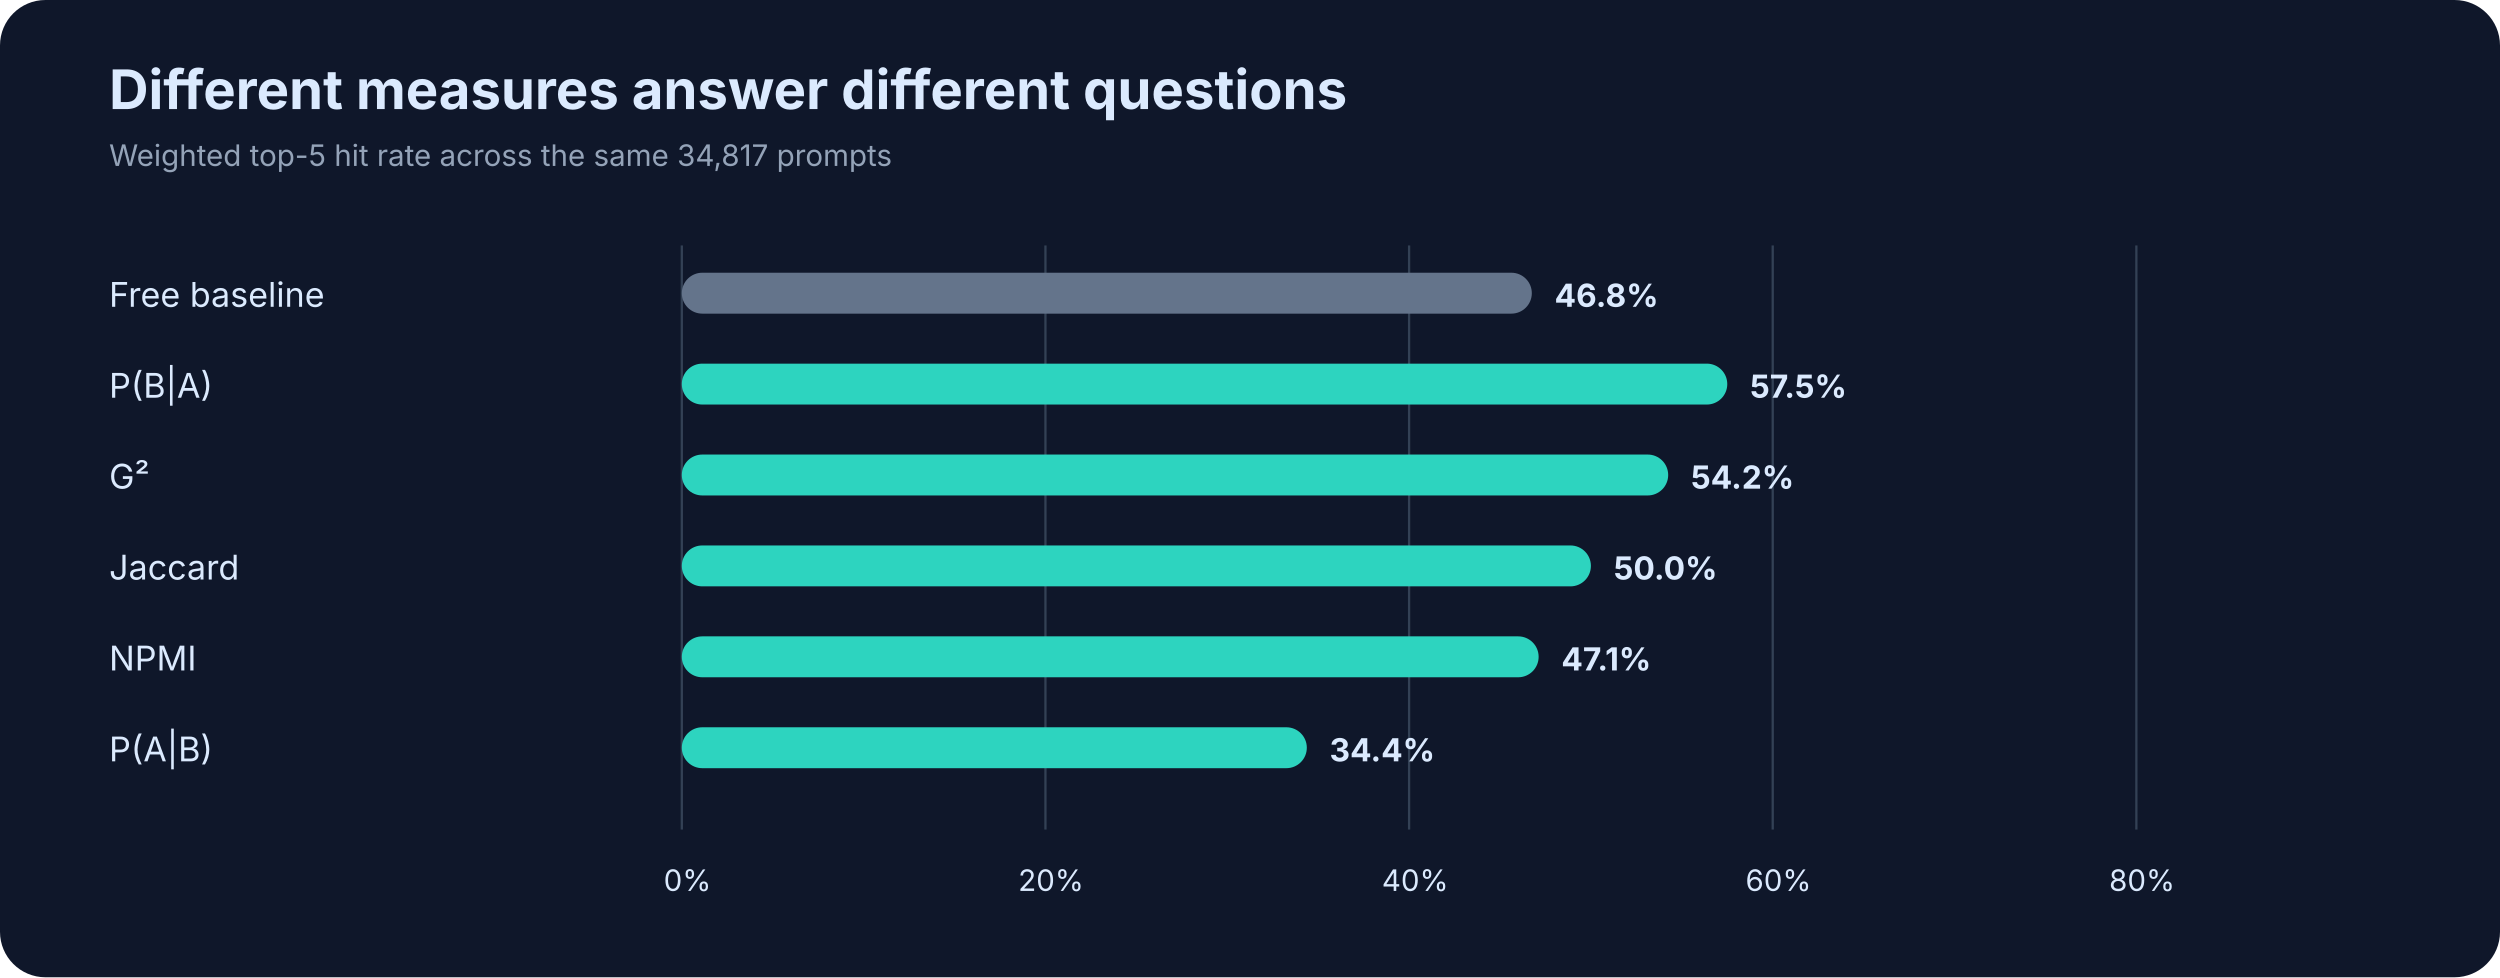
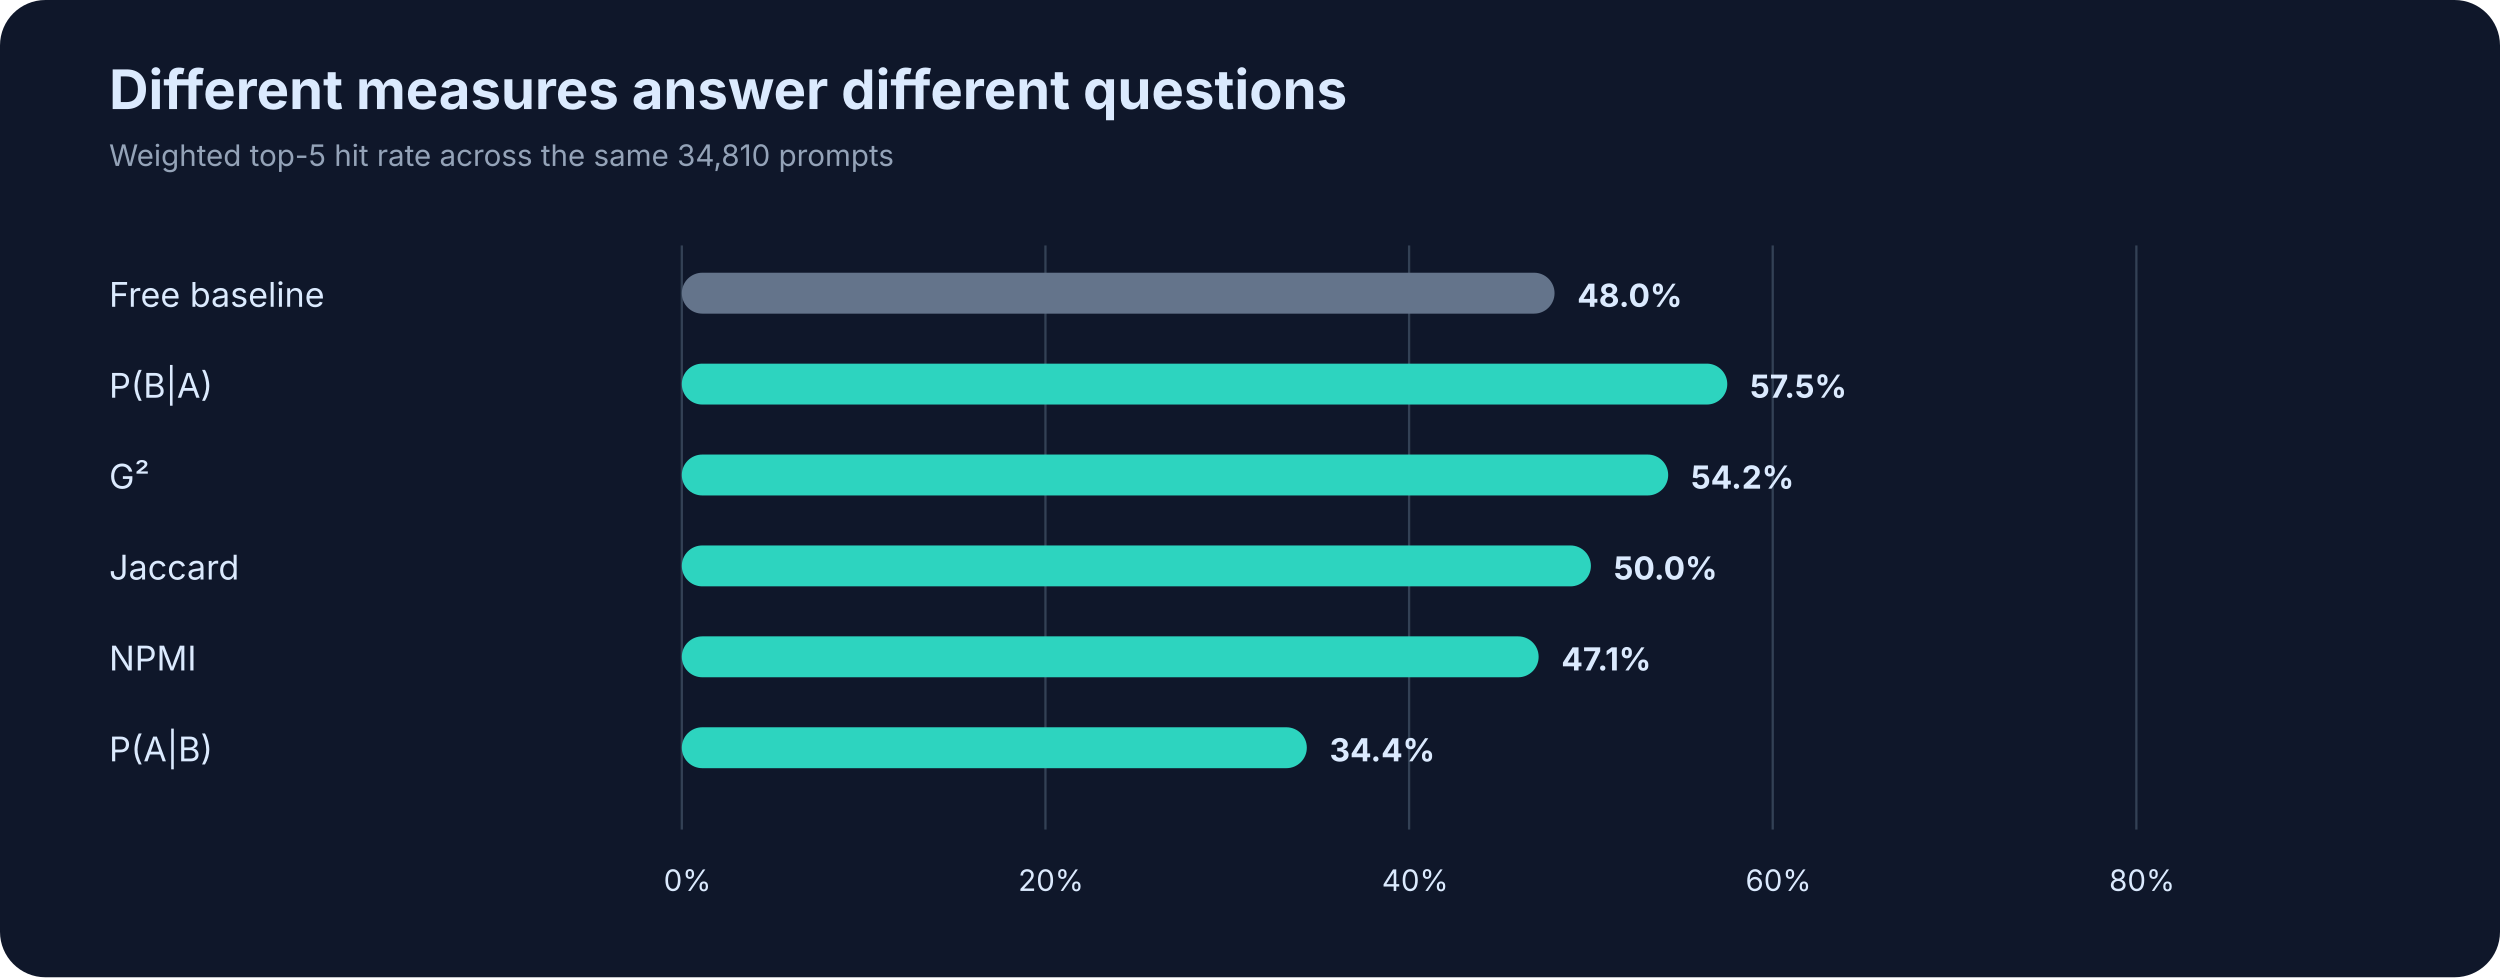
<svg xmlns="http://www.w3.org/2000/svg" width="1100" height="430" viewBox="0 0 1100 430" role="img" aria-labelledby="title desc">
  <style>
    text{font-family:Inter,ui-sans-serif,system-ui,-apple-system,BlinkMacSystemFont,"Segoe UI",sans-serif;fill:#dbeafe}.muted{fill:#94a3b8}.grid{stroke:#334155;stroke-width:1}.bar{fill:#2dd4bf}.base{fill:#64748b}.label{font-size:15px}.small{font-size:13px}.title{font-size:24px;font-weight:700}.value{font-size:14px;font-weight:700}
  </style>
  <rect width="1100" height="430" rx="20" fill="#0f172a" />
  <text x="48" y="48" class="title">Different measures answer different questions</text>
-   <text x="48" y="73" class="muted small">Weighted top-5 hit rate across the same 34,817 prompts</text>
+   <text x="48" y="73" class="muted small">Weighted top-5 hit rate across the same 34,810 prompts</text>
  <g class="grid">
    <path d="M300 108V365M460 108V365M620 108V365M780 108V365M940 108V365" />
  </g>
  <g class="muted small">
    <text x="292" y="392">0%</text>
    <text x="448" y="392">20%</text>
    <text x="608" y="392">40%</text>
    <text x="768" y="392">60%</text>
    <text x="928" y="392">80%</text>
  </g>
  <g class="label">
    <text x="48" y="135">Free baseline</text>
    <text x="48" y="175">P(B|A)</text>
    <text x="48" y="215">G²</text>
    <text x="48" y="255">Jaccard</text>
    <text x="48" y="295">NPMI</text>
    <text x="48" y="335">P(A|B)</text>
  </g>
  <g>
-     <rect x="300" y="120" width="374" height="18" rx="9" class="base" />
+     <rect x="300" y="120" width="384" height="18" rx="9" class="base" />
    <rect x="300" y="160" width="460" height="18" rx="9" class="bar" />
    <rect x="300" y="200" width="434" height="18" rx="9" class="bar" />
    <rect x="300" y="240" width="400" height="18" rx="9" class="bar" />
    <rect x="300" y="280" width="377" height="18" rx="9" class="bar" />
    <rect x="300" y="320" width="275" height="18" rx="9" class="bar" />
  </g>
  <g class="value">
-     <text x="684" y="135">46.8%</text>
+     <text x="694" y="135">48.0%</text>
    <text x="770" y="175">57.5%</text>
    <text x="744" y="215">54.2%</text>
    <text x="710" y="255">50.0%</text>
    <text x="687" y="295">47.1%</text>
    <text x="585" y="335">34.4%</text>
  </g>
</svg>
